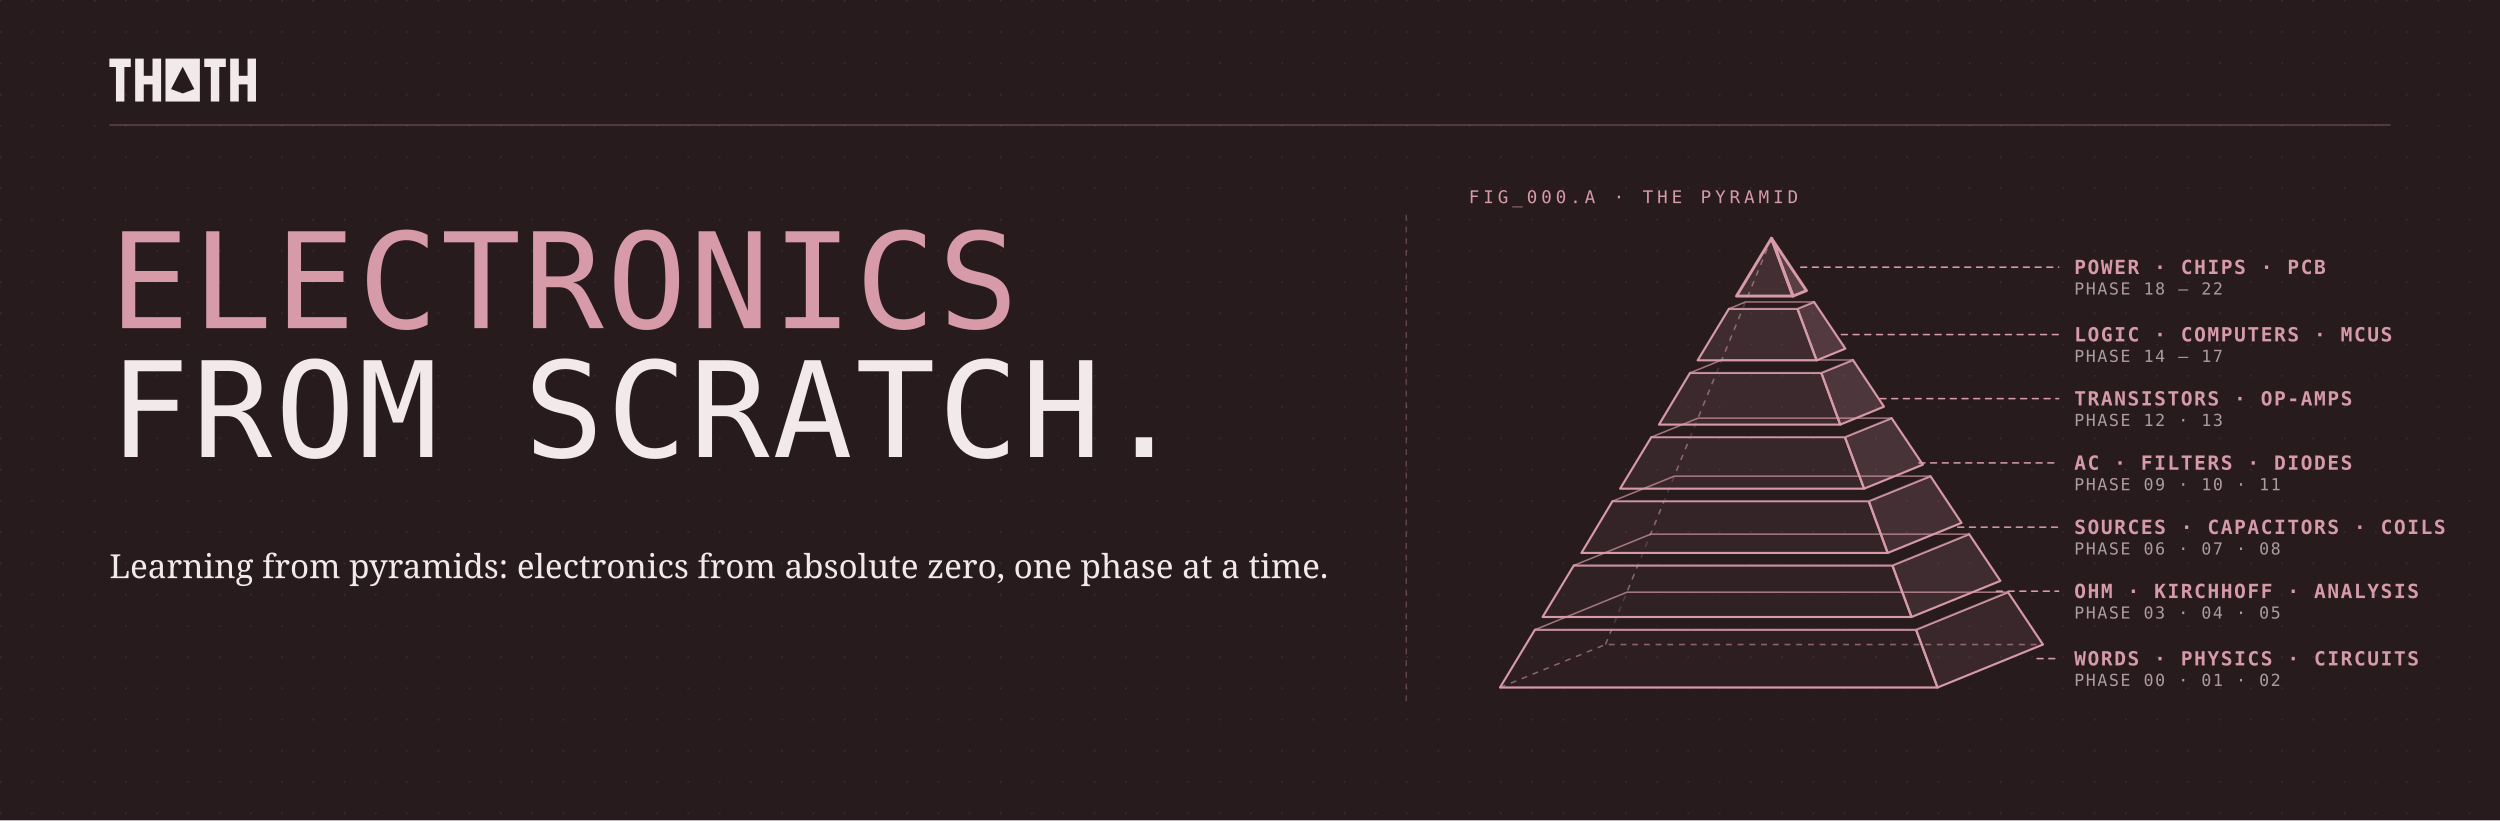
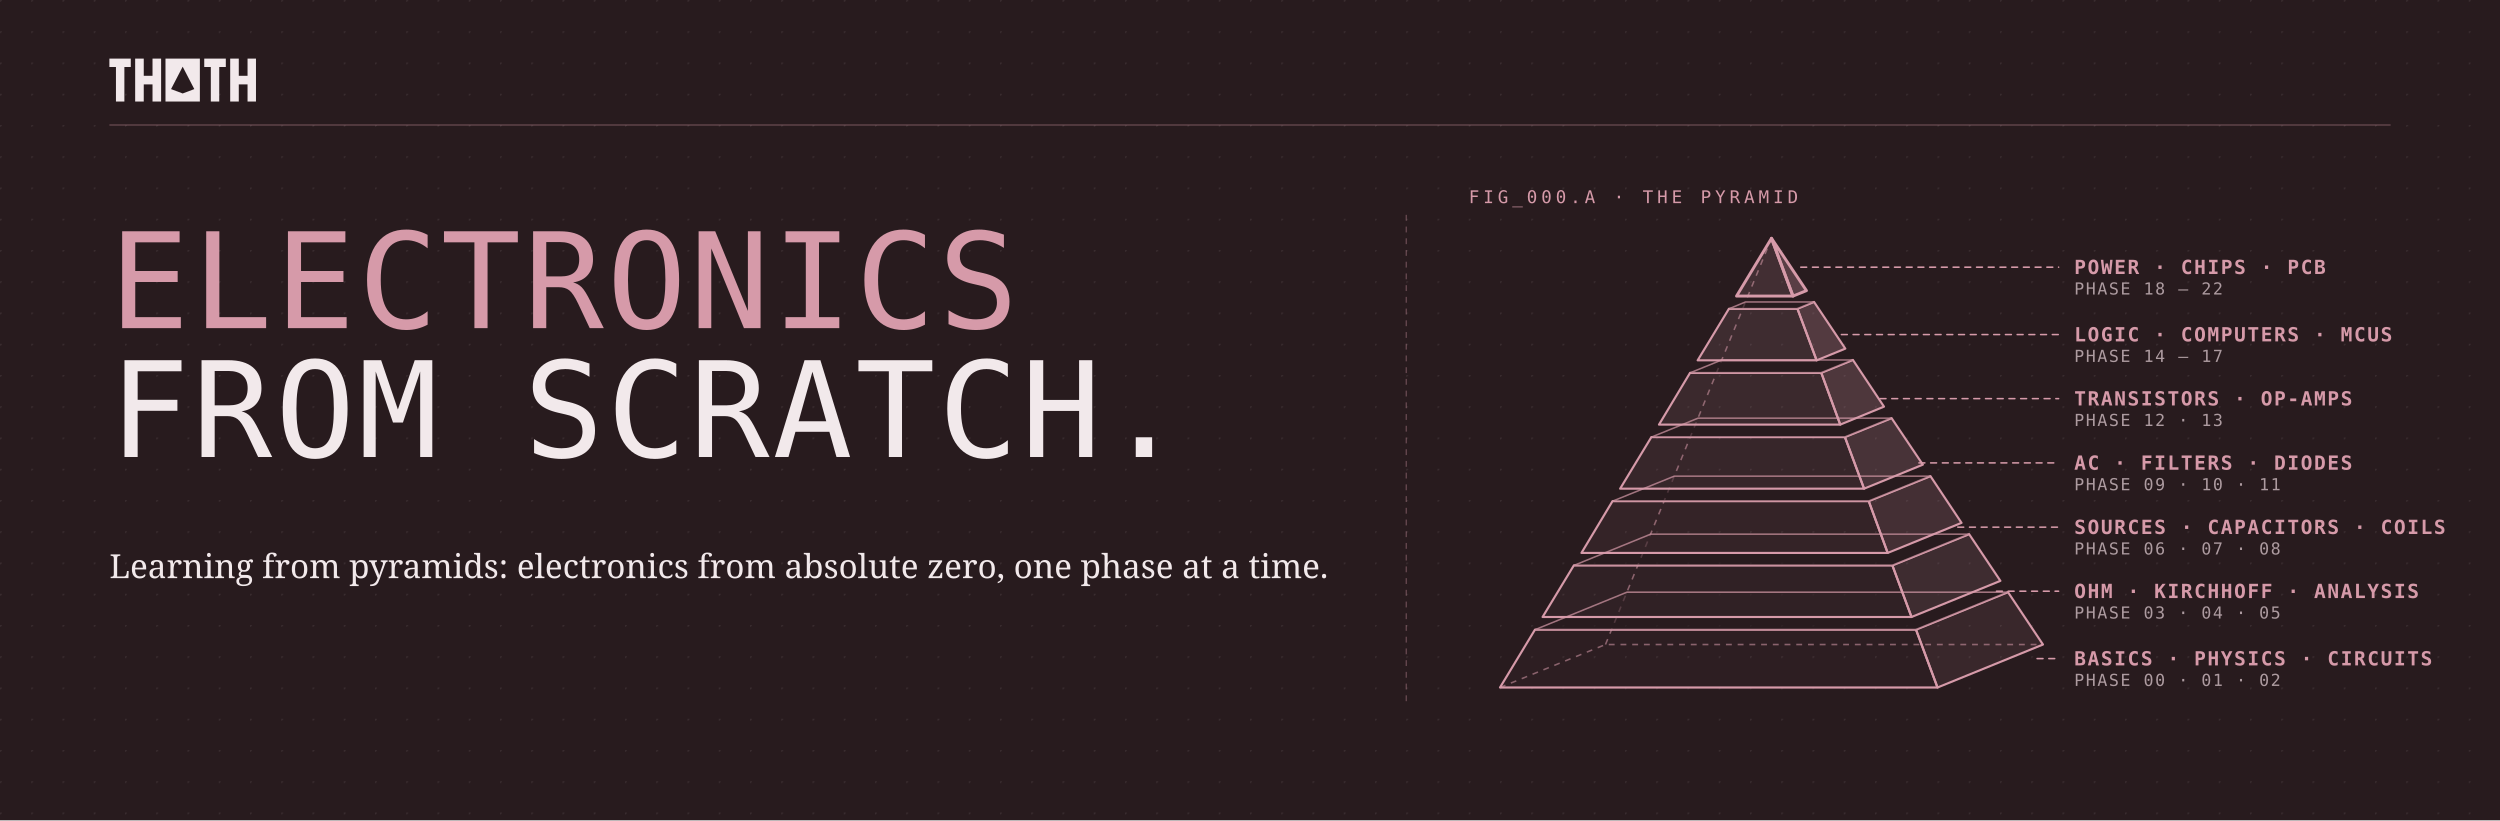
<svg xmlns="http://www.w3.org/2000/svg" width="1280" height="420" viewBox="0 0 1280 420" role="img" aria-label="THOTH · Electronics from Scratch: learning from pyramids. 23 phases from the words and the physics up to transistors, digital logic, computers, microcontrollers, chip design and PCBs">
  <defs>
    <pattern id="paper" x="0" y="0" width="16" height="16" patternUnits="userSpaceOnUse">
      <circle cx="0" cy="0" r="1" fill="#f2e9eb" fill-opacity="0.08" />
    </pattern>
    <style>
      .bp { stroke: #d69aa9; stroke-linejoin: round; stroke-linecap: round; }
      .mono { font-family: 'JetBrains Mono', ui-monospace, SFMono-Regular, Menlo, Consolas, monospace; }
      .display { font-family: 'VT323', ui-monospace, SFMono-Regular, Menlo, monospace; font-weight: 400; }
      .serif { font-family: 'Source Serif 4', Georgia, serif; }
    </style>
  </defs>
  <rect width="1280" height="420" fill="#281b1e" />
  <rect width="1280" height="420" fill="url(#paper)" />
  <g transform="translate(49.36, -5.37) scale(0.08627)">
    <path fill="#f2e9eb" fill-rule="evenodd" d="M 77 410 H 204 V 460 H 166 V 665 H 116 V 460 H 77 Z M 230 410 H 281 V 512 H 333 V 410 H 384 V 665 H 333 V 563 H 281 V 665 H 230 Z M 410 410 H 614 V 665 H 410 Z M 512 458 L 443 591 L 512 617 L 581 591 Z M 640 410 H 768 V 460 H 729 V 665 H 679 V 460 H 640 Z M 794 410 H 845 V 512 H 897 V 410 H 947 V 665 H 897 V 563 H 845 V 665 H 794 Z" />
  </g>
  <line x1="56" y1="64" x2="1224" y2="64" stroke="#d69aa9" stroke-width="0.6" stroke-opacity="0.4" />
  <g transform="translate(56, 110)">
    <text class="display" x="0" y="58" font-size="68" letter-spacing="1.5" fill="#d69aa9">ELECTRONICS</text>
    <text class="display" x="0" y="124" font-size="68" letter-spacing="1.5" fill="#f2e9eb">FROM SCRATCH.</text>
  </g>
  <g class="serif" font-size="17" fill="#f2e9eb">
    <text x="56" y="296">Learning from pyramids: electronics from absolute zero, one phase at a time.</text>
  </g>
  <line x1="720" y1="110" x2="720" y2="362" stroke="#d69aa9" stroke-width="0.6" stroke-opacity="0.4" stroke-dasharray="3 3" />
  <g class="mono" font-size="9" letter-spacing="2" fill="#d69aa9">
    <text x="752" y="104">FIG_000.A  ·  THE PYRAMID</text>
  </g>
  <g stroke="#d69aa9" stroke-width="0.8" stroke-dasharray="3 3" stroke-opacity="0.55" fill="none">
    <polyline points="768.0,352.0 822.0,330.0 1046.0,330.0" />
    <line x1="822.0" y1="330.0" x2="907.0" y2="122.0" />
  </g>
  <g>
    <polygon class="bp" points="768.0,352.0 992.0,352.0 981.0,322.4 785.9,322.4" fill="#d69aa9" fill-opacity="0.03" stroke-width="1.1" />
    <polygon class="bp" points="992.0,352.0 1046.0,330.0 1028.1,303.2 981.0,322.4" fill="#d69aa9" fill-opacity="0.10" stroke-width="1.1" />
    <polygon class="bp" points="785.9,322.4 981.0,322.4 1028.1,303.2 833.0,303.2" fill="#281b1e" fill-opacity="0.6" stroke-width="0.8" stroke-opacity="0.7" />
  </g>
  <g>
    <polygon class="bp" points="789.8,315.9 978.7,315.9 968.9,289.5 805.8,289.5" fill="#d69aa9" fill-opacity="0.05" stroke-width="1.1" />
    <polygon class="bp" points="978.7,315.9 1024.2,297.4 1008.2,273.5 968.9,289.5" fill="#d69aa9" fill-opacity="0.13" stroke-width="1.1" />
    <polygon class="bp" points="805.8,289.5 968.9,289.5 1008.2,273.5 845.1,273.5" fill="#281b1e" fill-opacity="0.6" stroke-width="0.8" stroke-opacity="0.7" />
  </g>
  <g>
    <polygon class="bp" points="809.7,283.1 966.5,283.1 956.8,256.6 825.6,256.6" fill="#d69aa9" fill-opacity="0.07" stroke-width="1.1" />
    <polygon class="bp" points="966.5,283.1 1004.3,267.7 988.4,243.8 956.8,256.6" fill="#d69aa9" fill-opacity="0.16" stroke-width="1.1" />
    <polygon class="bp" points="825.6,256.6 956.8,256.6 988.4,243.8 857.2,243.8" fill="#281b1e" fill-opacity="0.6" stroke-width="0.8" stroke-opacity="0.7" />
  </g>
  <g>
    <polygon class="bp" points="829.5,250.2 954.4,250.2 944.6,223.8 845.5,223.8" fill="#d69aa9" fill-opacity="0.09" stroke-width="1.1" />
    <polygon class="bp" points="954.4,250.2 984.5,237.9 968.5,214.1 944.6,223.8" fill="#d69aa9" fill-opacity="0.19" stroke-width="1.1" />
    <polygon class="bp" points="845.5,223.8 944.6,223.8 968.5,214.1 869.4,214.1" fill="#281b1e" fill-opacity="0.6" stroke-width="0.8" stroke-opacity="0.7" />
  </g>
  <g>
    <polygon class="bp" points="849.4,217.4 942.2,217.4 932.5,190.9 865.3,190.9" fill="#d69aa9" fill-opacity="0.11" stroke-width="1.1" />
    <polygon class="bp" points="942.2,217.4 964.6,208.2 948.7,184.3 932.5,190.9" fill="#d69aa9" fill-opacity="0.22" stroke-width="1.1" />
    <polygon class="bp" points="865.3,190.9 932.5,190.9 948.7,184.3 881.5,184.3" fill="#281b1e" fill-opacity="0.6" stroke-width="0.8" stroke-opacity="0.7" />
  </g>
  <g>
    <polygon class="bp" points="869.2,184.5 930.1,184.5 920.3,158.1 885.2,158.1" fill="#d69aa9" fill-opacity="0.13" stroke-width="1.1" />
    <polygon class="bp" points="930.1,184.5 944.8,178.5 928.8,154.6 920.3,158.1" fill="#d69aa9" fill-opacity="0.25" stroke-width="1.1" />
    <polygon class="bp" points="885.2,158.1 920.3,158.1 928.8,154.6 893.7,154.6" fill="#281b1e" fill-opacity="0.6" stroke-width="0.8" stroke-opacity="0.7" />
  </g>
  <g>
    <polygon class="bp" points="889.1,151.6 918.0,151.6 907.0,122.0" fill="#d69aa9" fill-opacity="0.15" stroke-width="1.5" />
    <polygon class="bp" points="918.0,151.6 924.9,148.8 907.0,122.0" fill="#d69aa9" fill-opacity="0.28" stroke-width="1.5" />
  </g>
  <g class="bp" stroke-width="0.8" stroke-dasharray="3 3">
    <line x1="1043.0" y1="337.2" x2="1054" y2="337.2" />
    <line x1="1022.2" y1="302.7" x2="1054" y2="302.7" />
    <line x1="1002.4" y1="269.9" x2="1054" y2="269.9" />
    <line x1="982.5" y1="237.0" x2="1054" y2="237.0" />
    <line x1="962.6" y1="204.1" x2="1054" y2="204.1" />
    <line x1="942.8" y1="171.3" x2="1054" y2="171.3" />
    <line x1="922.0" y1="136.8" x2="1054" y2="136.8" />
  </g>
  <g class="mono" font-size="10" letter-spacing="0.8" fill="#d69aa9" font-weight="600">
-     <text x="1062" y="340.7">WORDS · PHYSICS · CIRCUITS</text>
+     <text x="1062" y="340.7">BASICS · PHYSICS · CIRCUITS</text>
    <text x="1062" y="306.2">OHM · KIRCHHOFF · ANALYSIS</text>
    <text x="1062" y="273.4">SOURCES · CAPACITORS · COILS</text>
    <text x="1062" y="240.5">AC · FILTERS · DIODES</text>
    <text x="1062" y="207.6">TRANSISTORS · OP-AMPS</text>
    <text x="1062" y="174.8">LOGIC · COMPUTERS · MCUS</text>
    <text x="1062" y="140.3">POWER · CHIPS · PCB</text>
  </g>
  <g class="mono" font-size="8.5" letter-spacing="0.8" fill="#ad9ba0">
    <text x="1062" y="351.2">PHASE 00 · 01 · 02</text>
    <text x="1062" y="316.7">PHASE 03 · 04 · 05</text>
    <text x="1062" y="283.9">PHASE 06 · 07 · 08</text>
    <text x="1062" y="251.0">PHASE 09 · 10 · 11</text>
    <text x="1062" y="218.1">PHASE 12 · 13</text>
    <text x="1062" y="185.3">PHASE 14 – 17</text>
    <text x="1062" y="150.8">PHASE 18 – 22</text>
  </g>
</svg>
